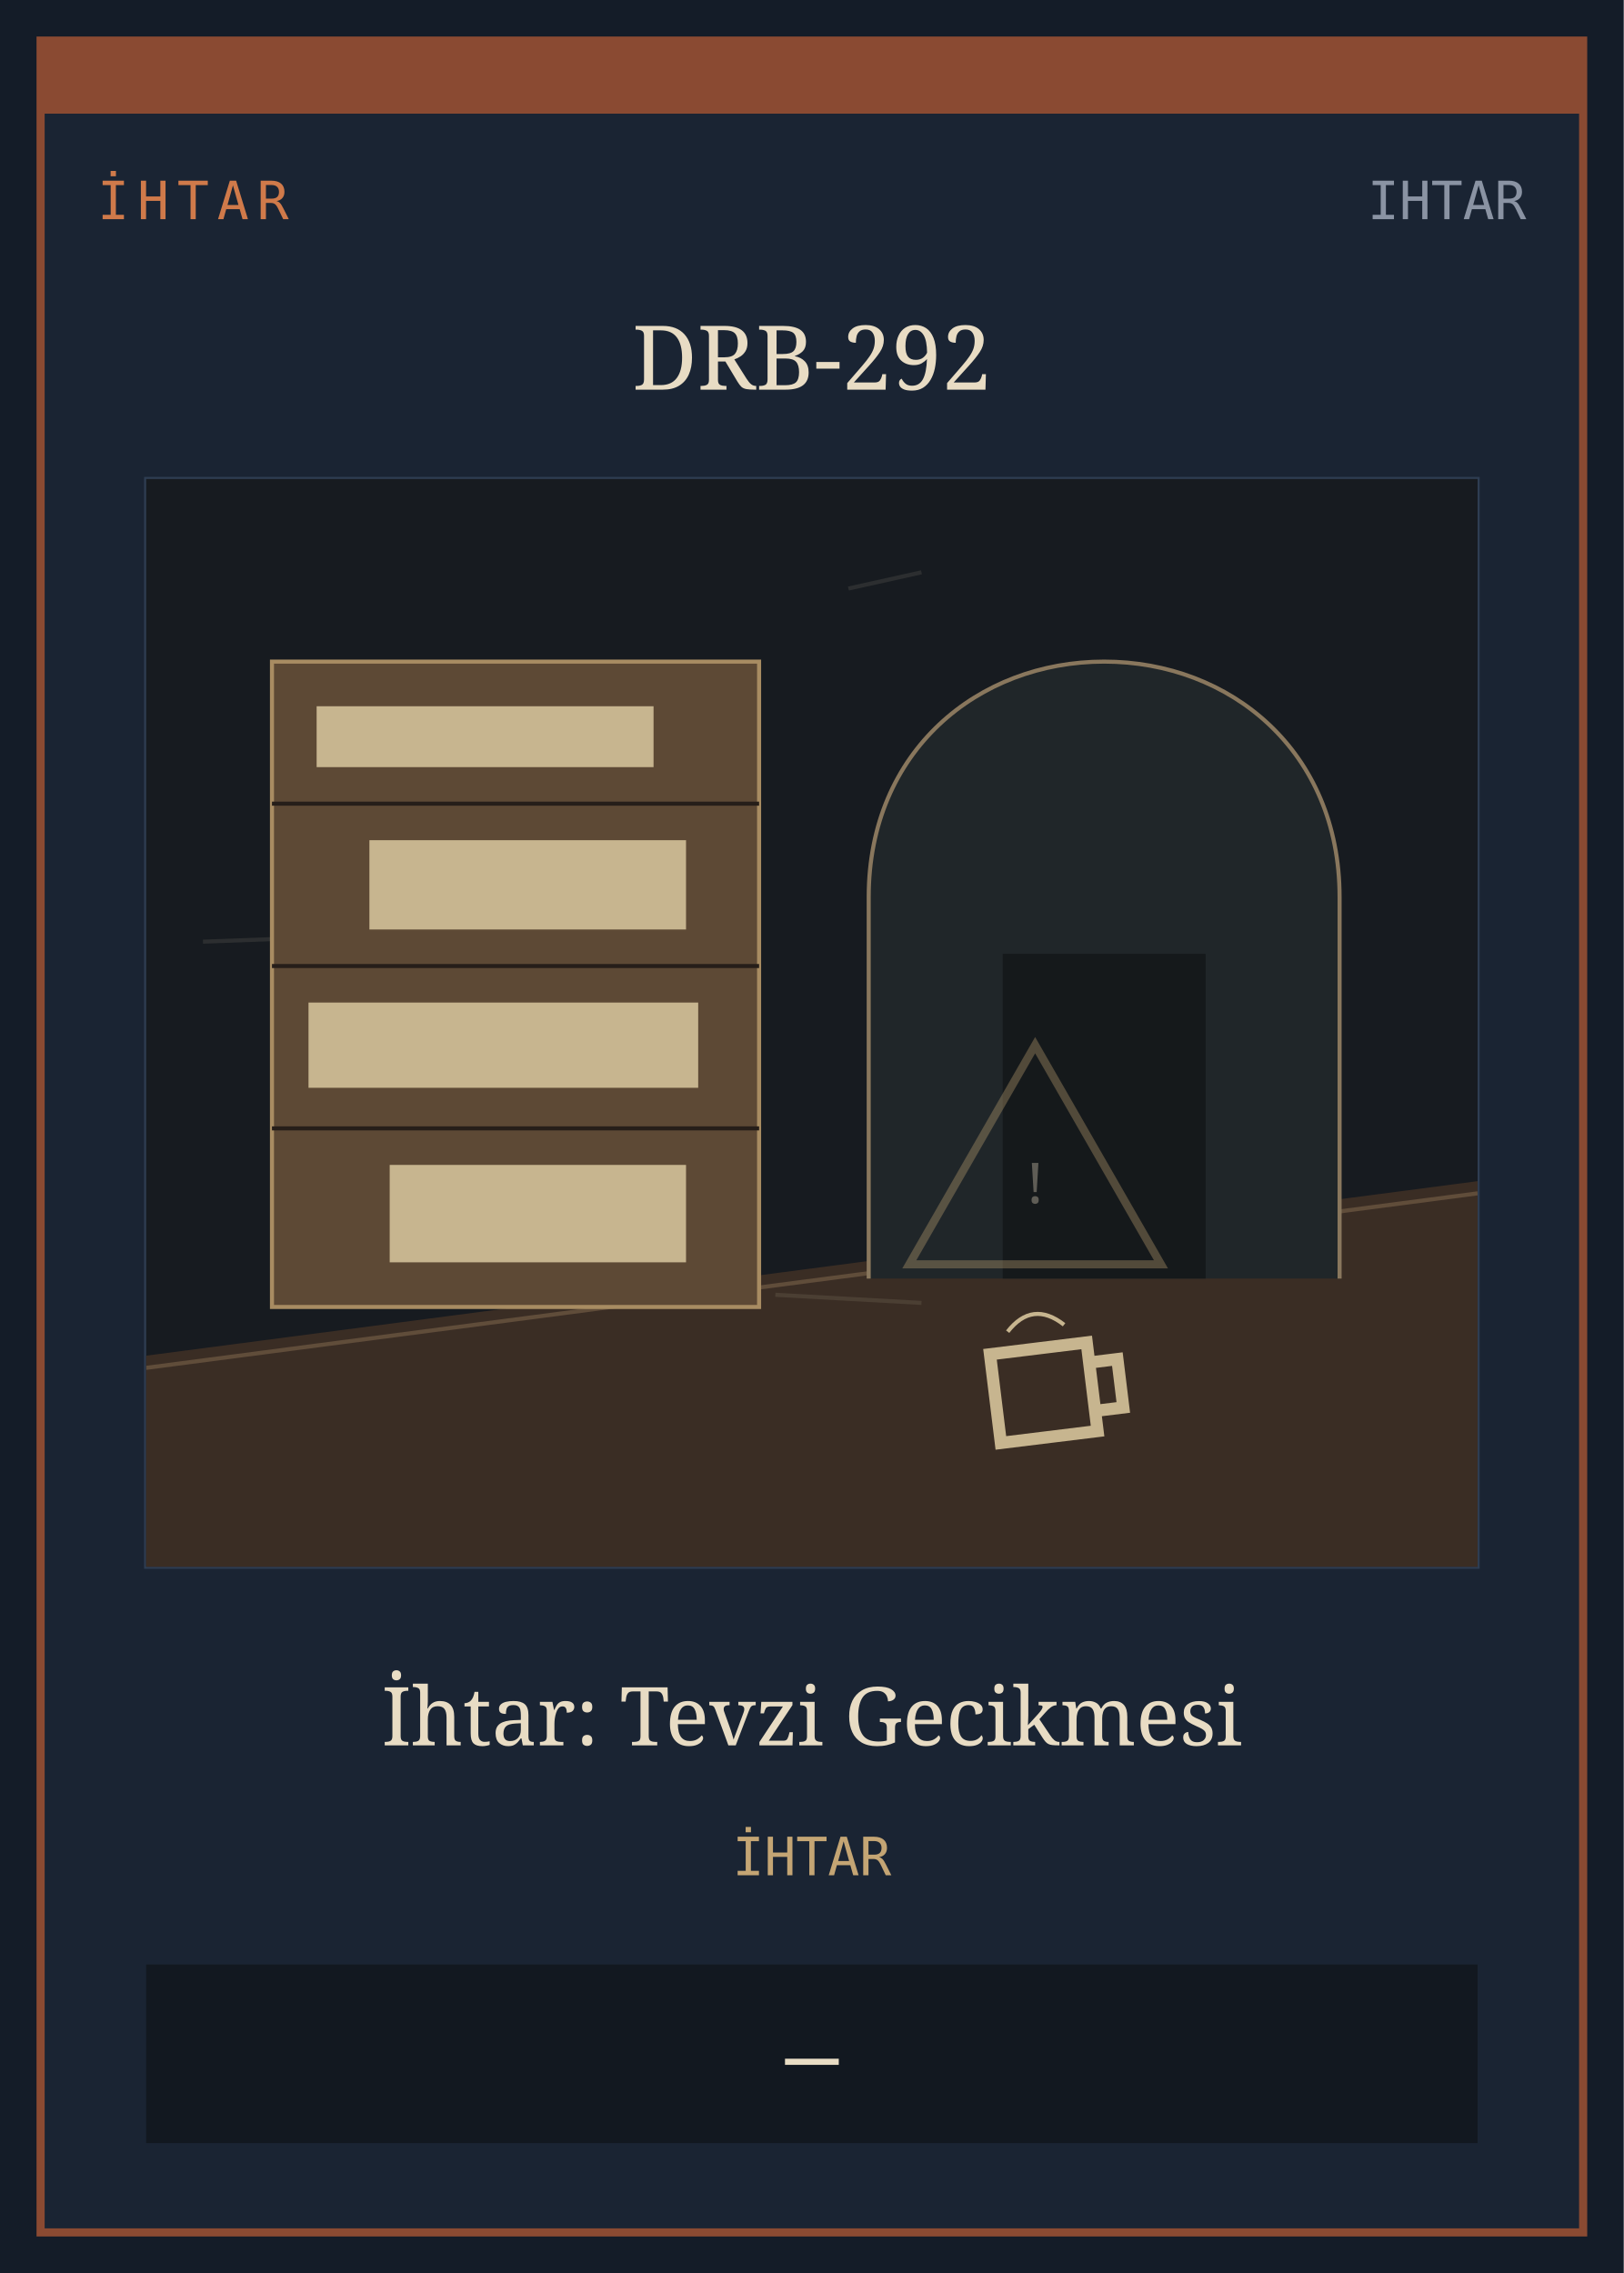
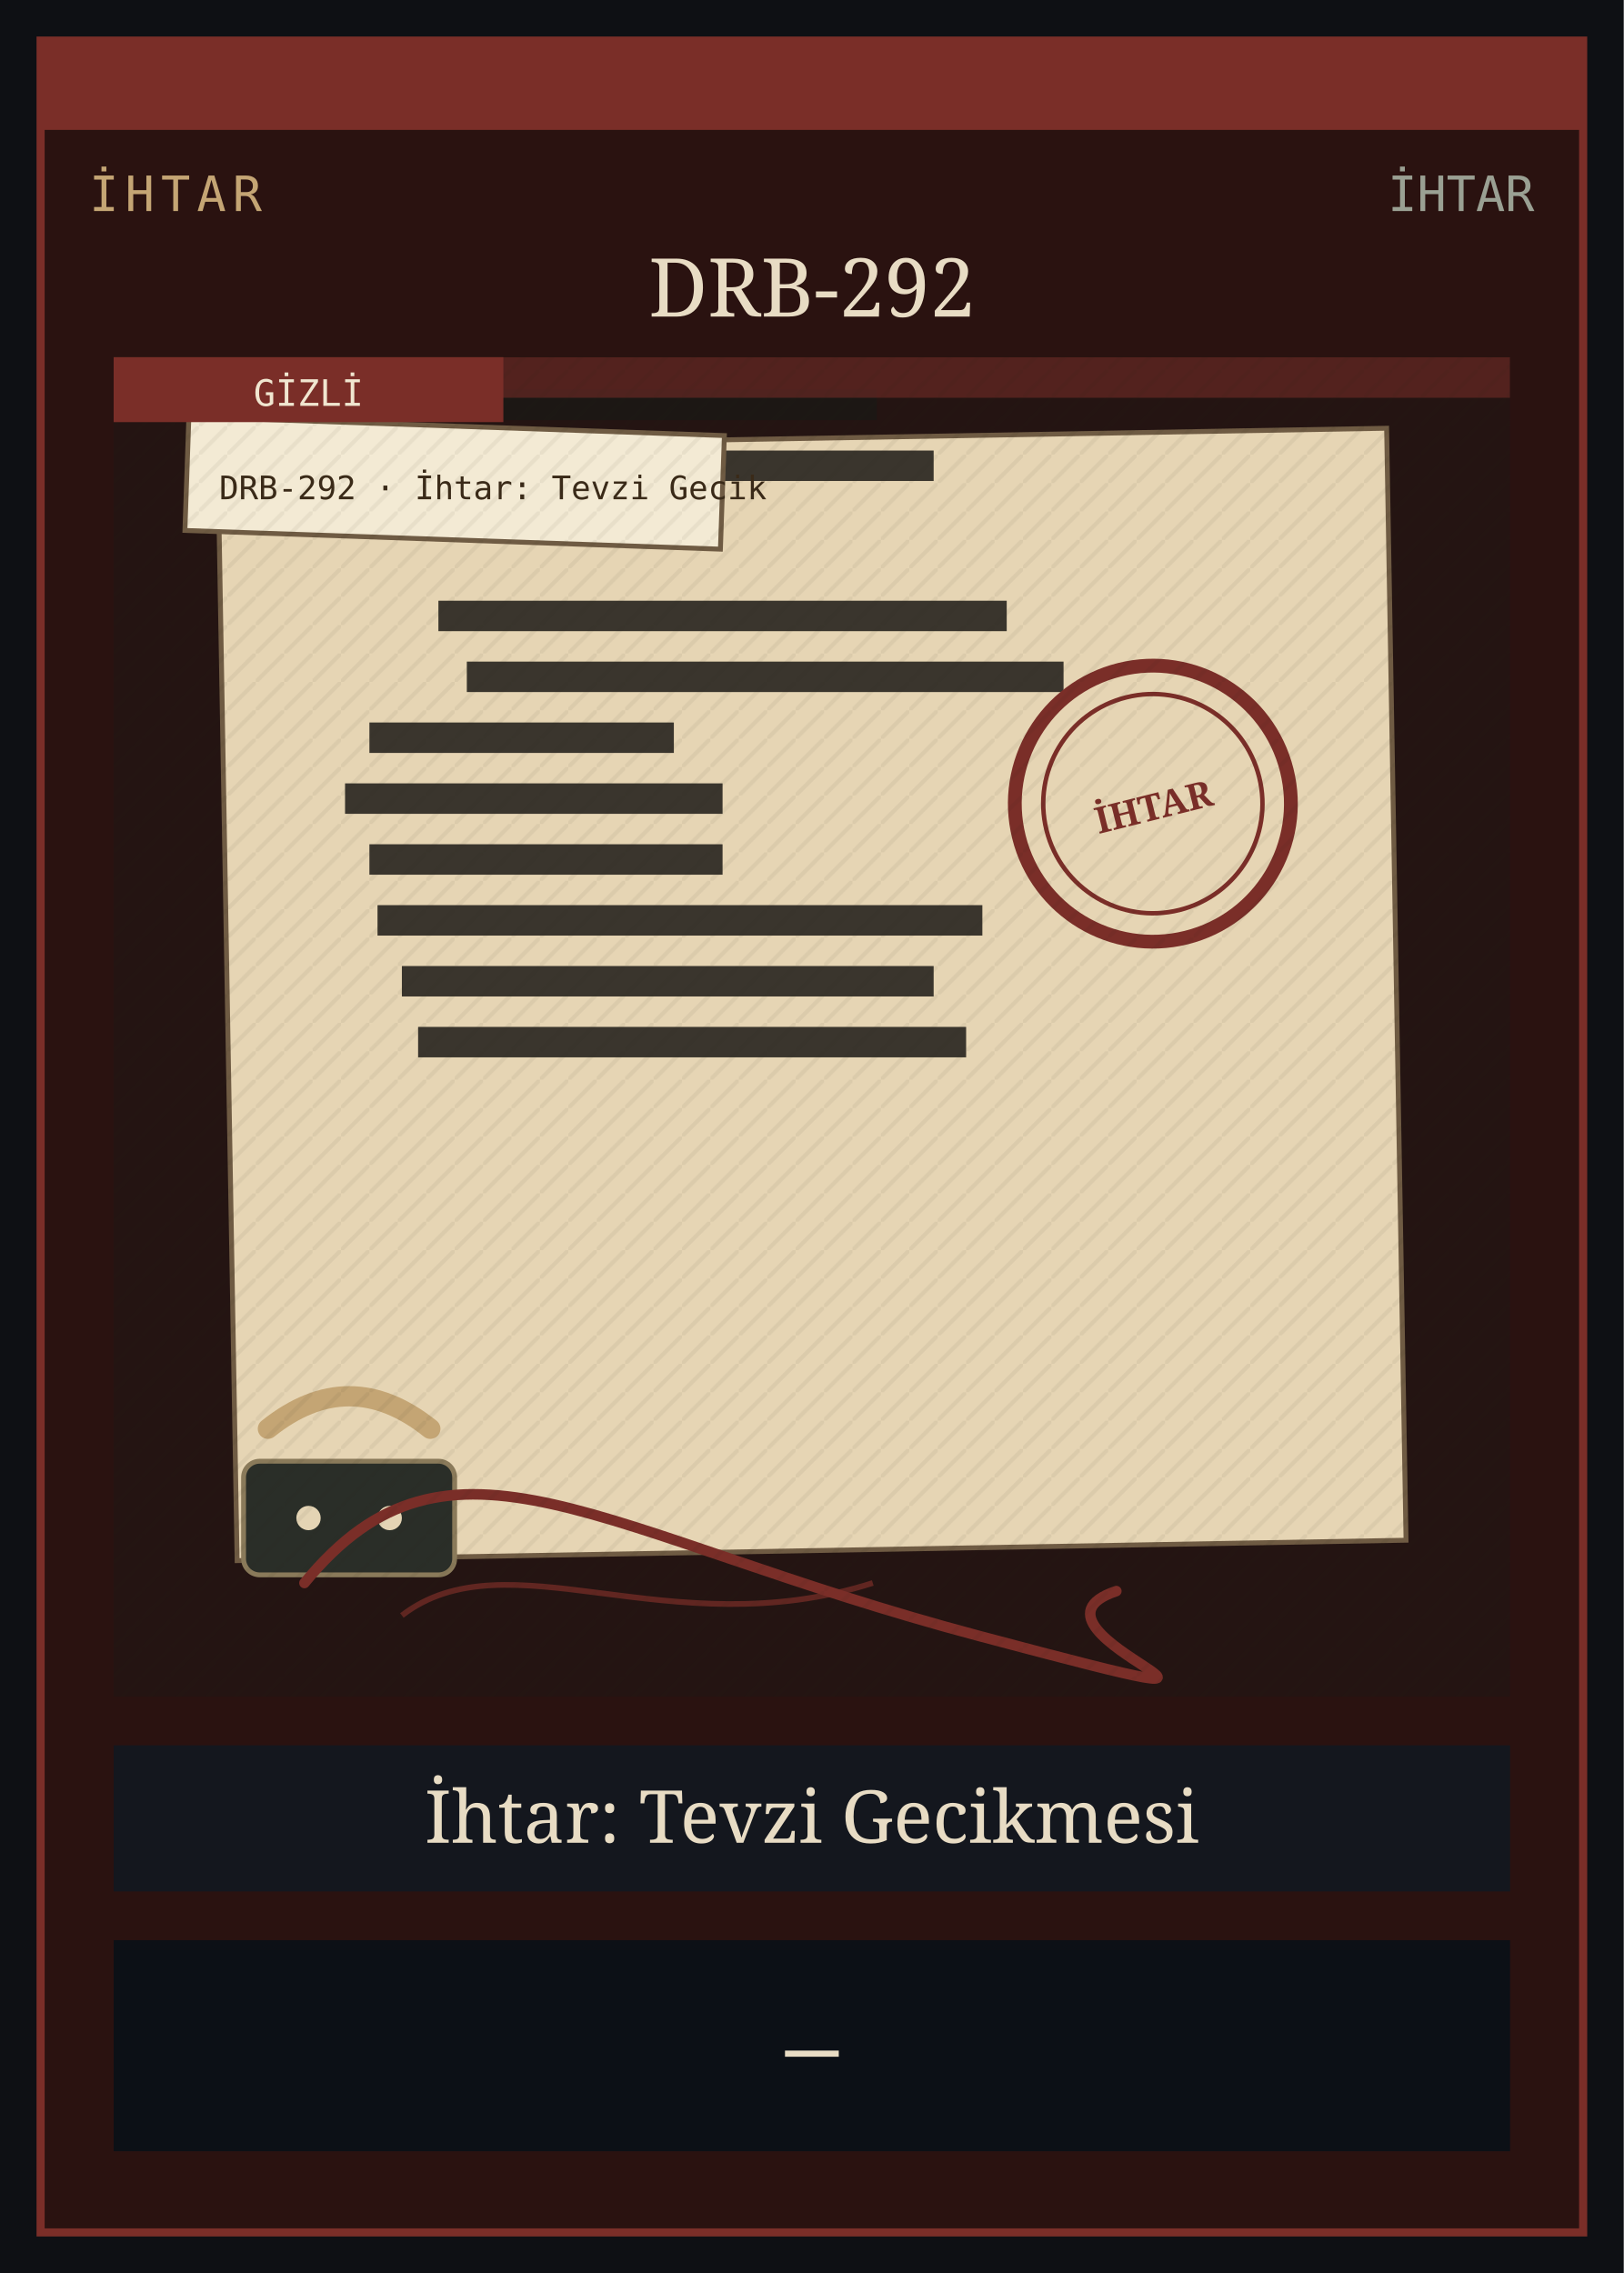
<svg xmlns="http://www.w3.org/2000/svg" viewBox="0 0 400 560" width="400" height="560">
  <defs>
-     <clipPath id="scene">
-       <rect x="36" y="118" width="328" height="268" />
+     <pattern id="grain" width="7" height="7" patternUnits="userSpaceOnUse">
+       <path d="M0 7 L7 0" stroke="#2a2218" opacity=".055" />
+     </pattern>
+     <clipPath id="well-DRB-292">
+       <rect x="28" y="88" width="344" height="330" />
    </clipPath>
  </defs>
-   <rect width="400" height="560" fill="#141c28" />
-   <rect x="10" y="10" width="380" height="540" fill="#1a2433" stroke="#8a4a32" stroke-width="2" />
-   <rect x="10" y="10" width="380" height="18" fill="#8a4a32" />
-   <text x="24" y="54" fill="#d07a4a" font-family="ui-monospace,monospace" font-size="13" letter-spacing="2">İHTAR</text>
-   <text x="376" y="54" text-anchor="end" fill="#8a93a3" font-family="ui-monospace,monospace" font-size="13">IHTAR</text>
-   <text x="200" y="96" text-anchor="middle" fill="#e8dcc4" font-family="Georgia,serif" font-size="22">DRB-292</text>
-   <rect x="36" y="118" width="328" height="268" fill="#243044" stroke="#2e3d52" stroke-width="1" />
-   <g clip-path="url(#scene)">
-     <rect x="36" y="118" width="328" height="268" fill="#171b20" />
-     <path d="M36 334 L364 291 V386 H36Z" fill="#3a2d24" />
-     <path d="M36 337 L364 294" stroke="#8f7355" opacity=".45" />
-     <path d="M209 145 l18 -4" stroke="#eadfbe" opacity=".10" />
-     <path d="M256 174 l21 -3" stroke="#eadfbe" opacity=".10" />
-     <path d="M303 203 l24 -2" stroke="#eadfbe" opacity=".10" />
-     <path d="M50 232 l27 -1" stroke="#eadfbe" opacity=".10" />
-     <path d="M97 261 l30 0" stroke="#eadfbe" opacity=".10" />
-     <path d="M144 290 l33 1" stroke="#eadfbe" opacity=".10" />
-     <path d="M191 319 l36 2" stroke="#eadfbe" opacity=".10" />
-     <rect x="67" y="163" width="120" height="159" fill="#5d4935" stroke="#a88c62" />
-     <path d="M67 198h120M67 238h120M67 278h120" stroke="#261e19" />
-     <g fill="#c7b58f">
-       <rect x="78" y="174" width="83" height="15" />
-       <rect x="91" y="207" width="78" height="22" />
-       <rect x="76" y="247" width="96" height="21" />
-       <rect x="96" y="287" width="73" height="24" />
+   <rect width="400" height="560" fill="#0e1014" />
+   <rect x="10" y="10" width="380" height="540" fill="#2a1210" stroke="#7a2e28" stroke-width="2" />
+   <rect x="10" y="10" width="380" height="22" fill="#7a2e28" />
+   <text x="22" y="52" fill="#c4a574" font-family="ui-monospace,monospace" font-size="12" letter-spacing="1.6">İHTAR</text>
+   <text x="378" y="52" text-anchor="end" fill="#9aa093" font-family="ui-monospace,monospace" font-size="12">İHTAR</text>
+   <text x="200" y="78" text-anchor="middle" fill="#e8dcc4" font-family="Georgia,serif" font-size="20">DRB-292</text>
+   <g clip-path="url(#well-DRB-292)" data-series="İhtar" data-kind="trap" data-subtype="normal" data-tier="low" data-aux="0">
+     <rect x="28" y="88" width="344" height="330" fill="#241412" />
+     <g transform="rotate(-1.0 200.0 245.0)">
+       <rect x="56.0" y="108.0" width="288.0" height="274.0" fill="#e6d5b4" stroke="#6f5b43" stroke-width="1.2" />
    </g>
-     <path d="M214 315v-94c0-36 27-58 58-58s58 22 58 58v94" fill="#202629" stroke="#89775d" />
-     <path d="M247 315v-80h50v80" fill="#15191b" />
-     <g transform="translate(258 342) rotate(-7)">
-       <path d="M-13-10h24v22h-24zM11-5h7v12h-7" fill="none" stroke="#c7b58f" stroke-width="3" />
-       <path d="M-8-15q7-7 14 0" fill="none" stroke="#c7b58f" />
+     <rect x="108" y="148" width="140" height="7.5" fill="#1a1814" opacity=".84" />
+     <rect x="115" y="163" width="147" height="7.5" fill="#1a1814" opacity=".84" />
+     <rect x="91" y="178" width="75" height="7.5" fill="#1a1814" opacity=".84" />
+     <rect x="85" y="193" width="93" height="7.5" fill="#1a1814" opacity=".84" />
+     <rect x="91" y="208" width="87" height="7.5" fill="#1a1814" opacity=".84" />
+     <rect x="93" y="223" width="149" height="7.5" fill="#1a1814" opacity=".84" />
+     <rect x="99" y="238" width="131" height="7.5" fill="#1a1814" opacity=".84" />
+     <rect x="103" y="253" width="135" height="7.5" fill="#1a1814" opacity=".84" />
+     <g transform="rotate(-14 284 198)">
+       <circle cx="284" cy="198" r="34" fill="none" stroke="#7a2e28" stroke-width="3.4" />
+       <circle cx="284" cy="198" r="27" fill="none" stroke="#7a2e28" stroke-width="1.1" />
+       <text x="284" y="202" text-anchor="middle" fill="#7a2e28" font-family="Georgia,serif" font-size="9" font-weight="700">İHTAR</text>
    </g>
-     <g opacity=".35" transform="scale(.5) translate(310 325)">
-       <polygon points="200,190 262,298 138,298" fill="none" stroke="#c4a574" stroke-width="4" />
-       <text x="200" y="268" text-anchor="middle" fill="#e8dcc4" font-family="Georgia,serif" font-size="28">!</text>
+     <rect x="60.0" y="360.0" width="52.0" height="28.0" rx="4" fill="#2a2e28" stroke="#8a7a5a" stroke-width="1.2" />
+     <path d="M66 352 q20 -16 40 0" fill="none" stroke="#c4a574" stroke-width="5" stroke-linecap="round" />
+     <circle cx="76" cy="374" r="3" fill="#e4d4b4" />
+     <circle cx="96" cy="374" r="3" fill="#e4d4b4" />
+     <rect x="76" y="96" width="140" height="7.5" fill="#1a1814" opacity=".84" />
+     <rect x="83" y="111" width="147" height="7.5" fill="#1a1814" opacity=".84" />
+     <rect x="28" y="88" width="344" height="10" fill="#7a2e28" opacity=".55" />
+     <path d="M75.0 390.0 C111.0 346.0 147.0 378.0 241.0 403.0 S245.0 402.0 275.0 392.0" fill="none" stroke="#7a2e28" stroke-width="2.6" stroke-linecap="round" />
+     <path d="M99.0 398.0 C125.0 378.0 165.0 406.0 215.0 390.0" fill="none" stroke="#7a2e28" stroke-width="1.4" opacity=".7" />
+     <g transform="rotate(2.0 112.0 119.0)">
+       <rect x="46.0" y="105.0" width="132.0" height="28.0" fill="#f3ead4" stroke="#6f5b43" stroke-width="1.2" />
    </g>
+     <text x="54" y="123" fill="#3a2a18" font-family="ui-monospace,monospace" font-size="8">DRB-292 · İhtar: Tevzi Gecik</text>
+     <rect x="28" y="88" width="344" height="330" fill="url(#grain)" />
  </g>
-   <text x="200" y="430" text-anchor="middle" fill="#e8dcc4" font-family="Georgia,serif" font-size="20">İhtar: Tevzi Gecikmesi</text>
-   <text x="200" y="462" text-anchor="middle" fill="#c4a574" font-family="ui-monospace,monospace" font-size="13">İHTAR</text>
-   <rect x="36" y="484" width="328" height="44" fill="#121820" />
-   <text x="200" y="514" text-anchor="middle" fill="#e8dcc4" font-family="ui-monospace,monospace" font-size="22">—</text>
+   <rect x="28" y="88" width="96" height="16" fill="#7a2e28" />
+   <text x="76" y="100" text-anchor="middle" fill="#f0e6d0" font-size="9" font-family="ui-monospace,monospace">GİZLİ</text>
+   <rect x="28" y="430" width="344" height="36" fill="#121820" opacity=".92" />
+   <text x="200" y="454" text-anchor="middle" fill="#e8dcc4" font-family="Georgia,serif" font-size="18">İhtar: Tevzi Gecikmesi</text>
+   <rect x="28" y="478" width="344" height="52" fill="#0c1016" />
+   <text x="200" y="512" text-anchor="middle" fill="#e8dcc4" font-family="ui-monospace,monospace" font-size="22">—</text>
</svg>
